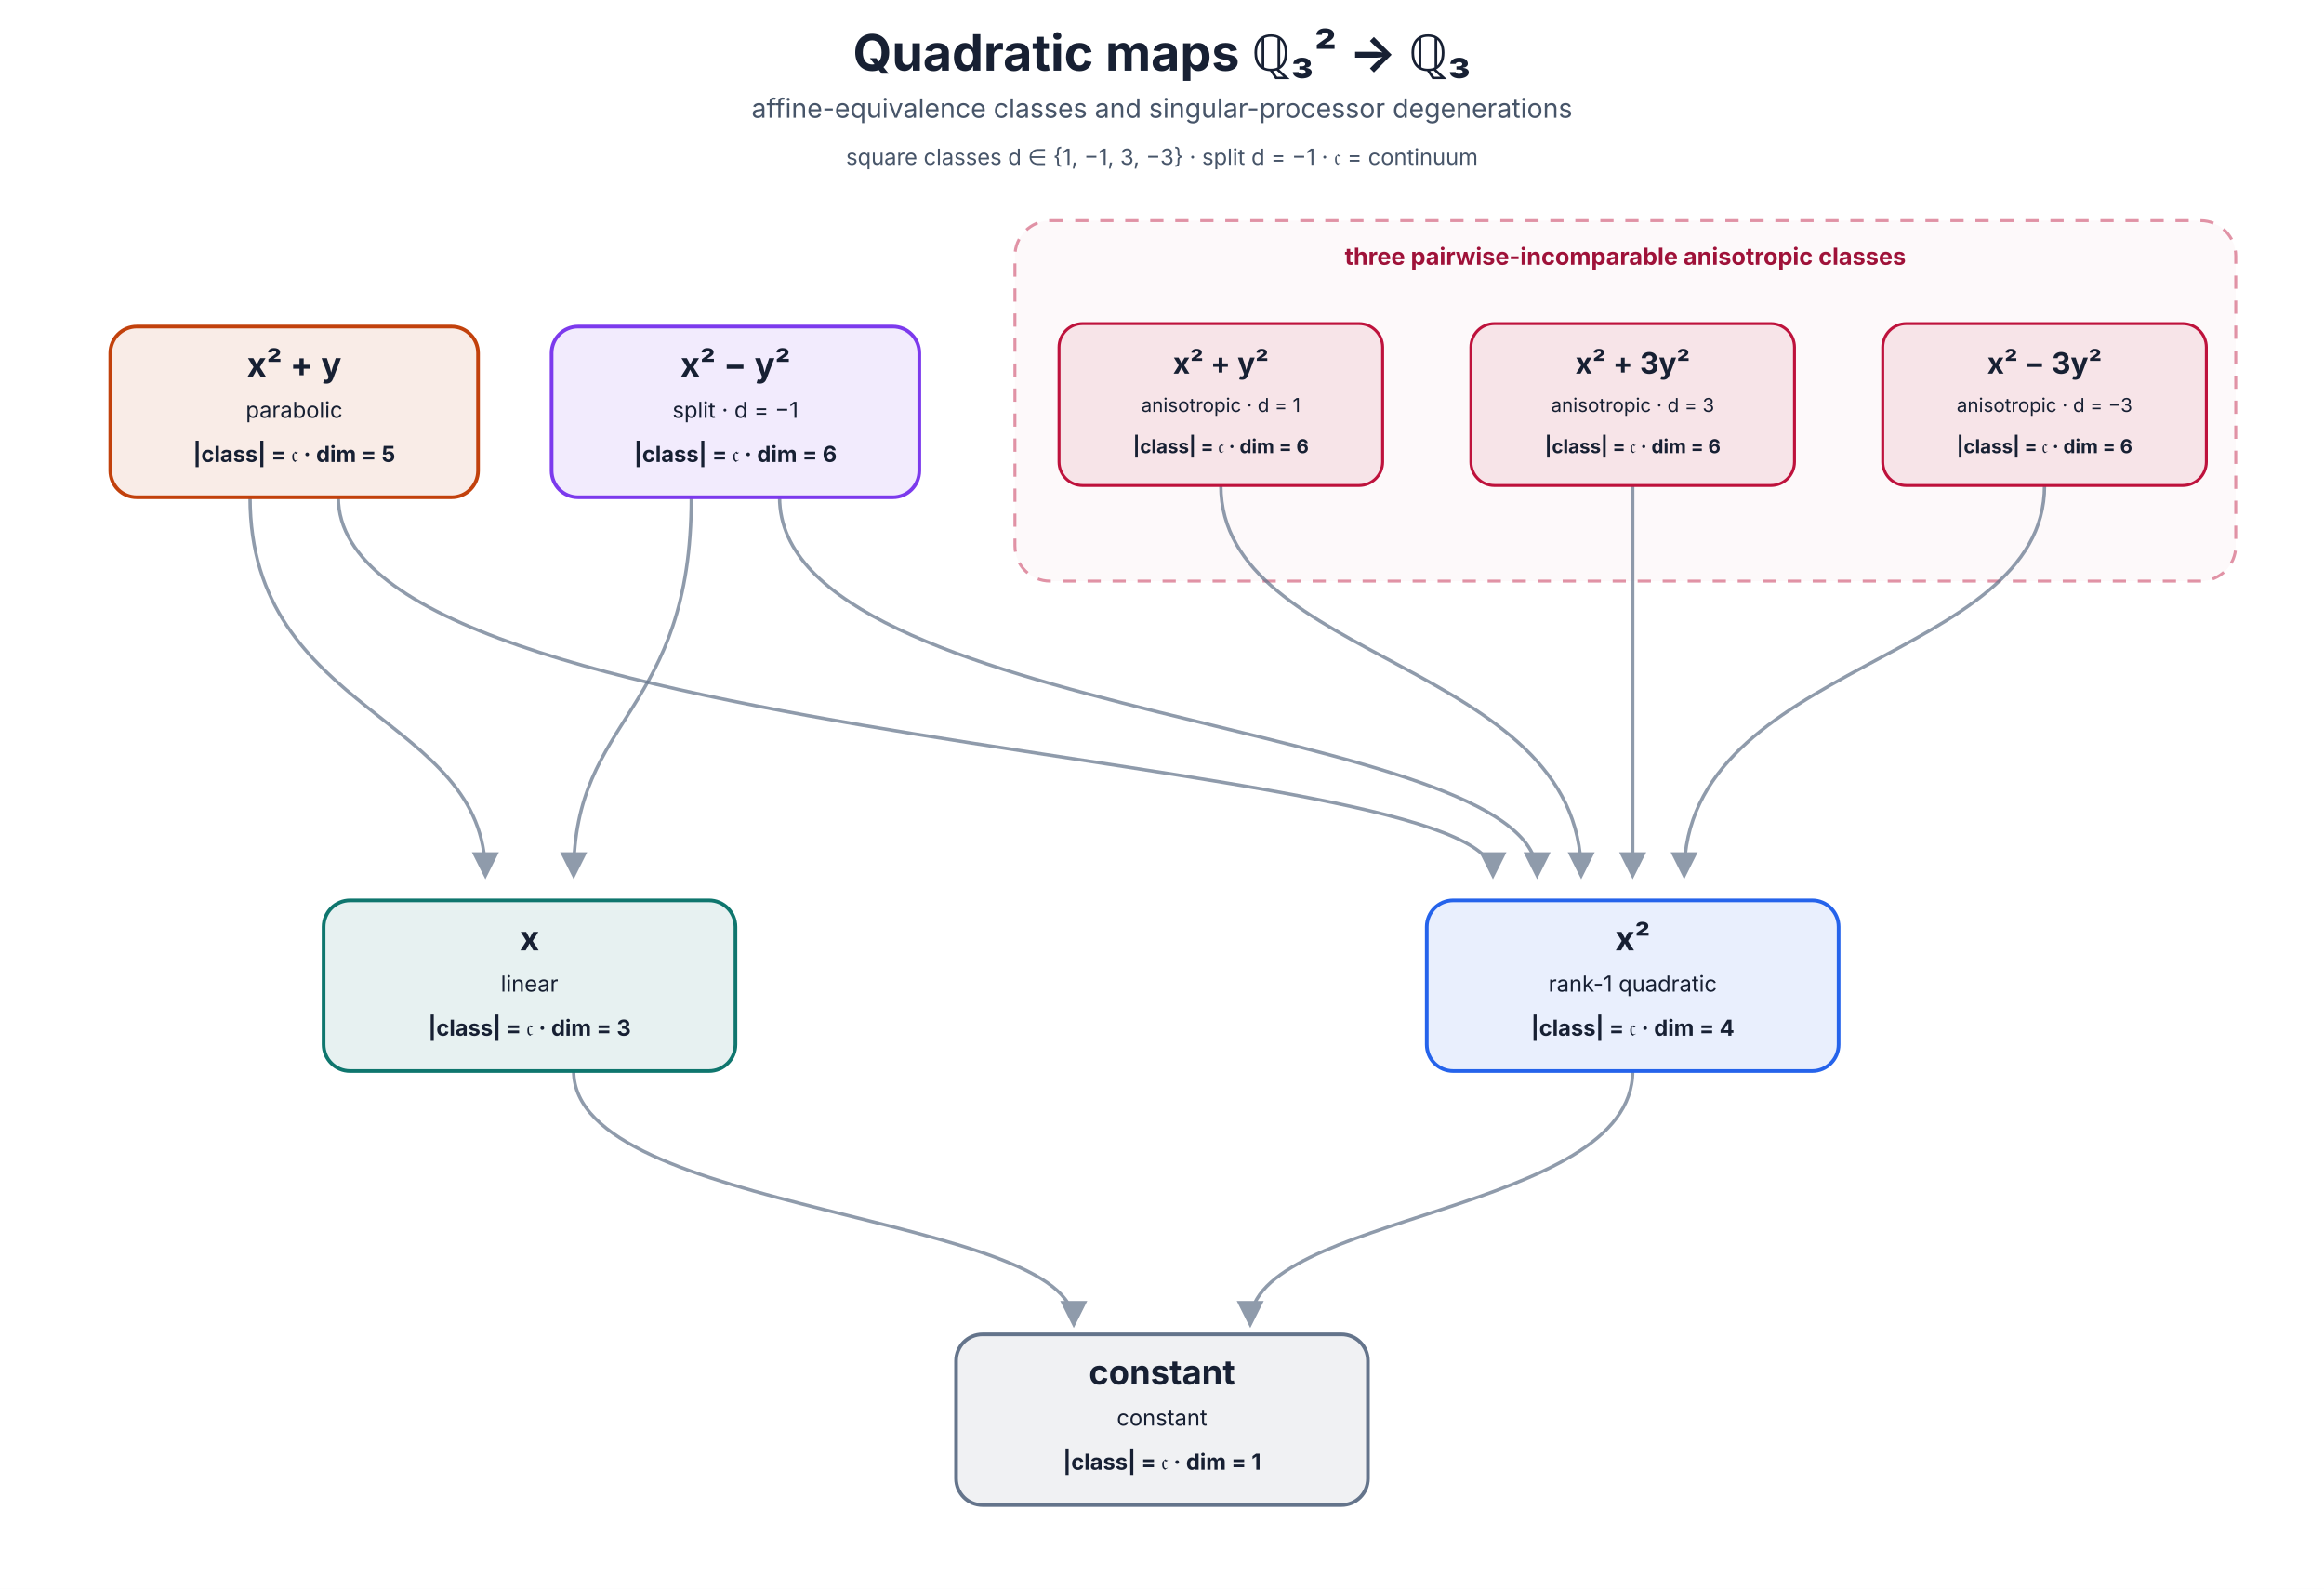
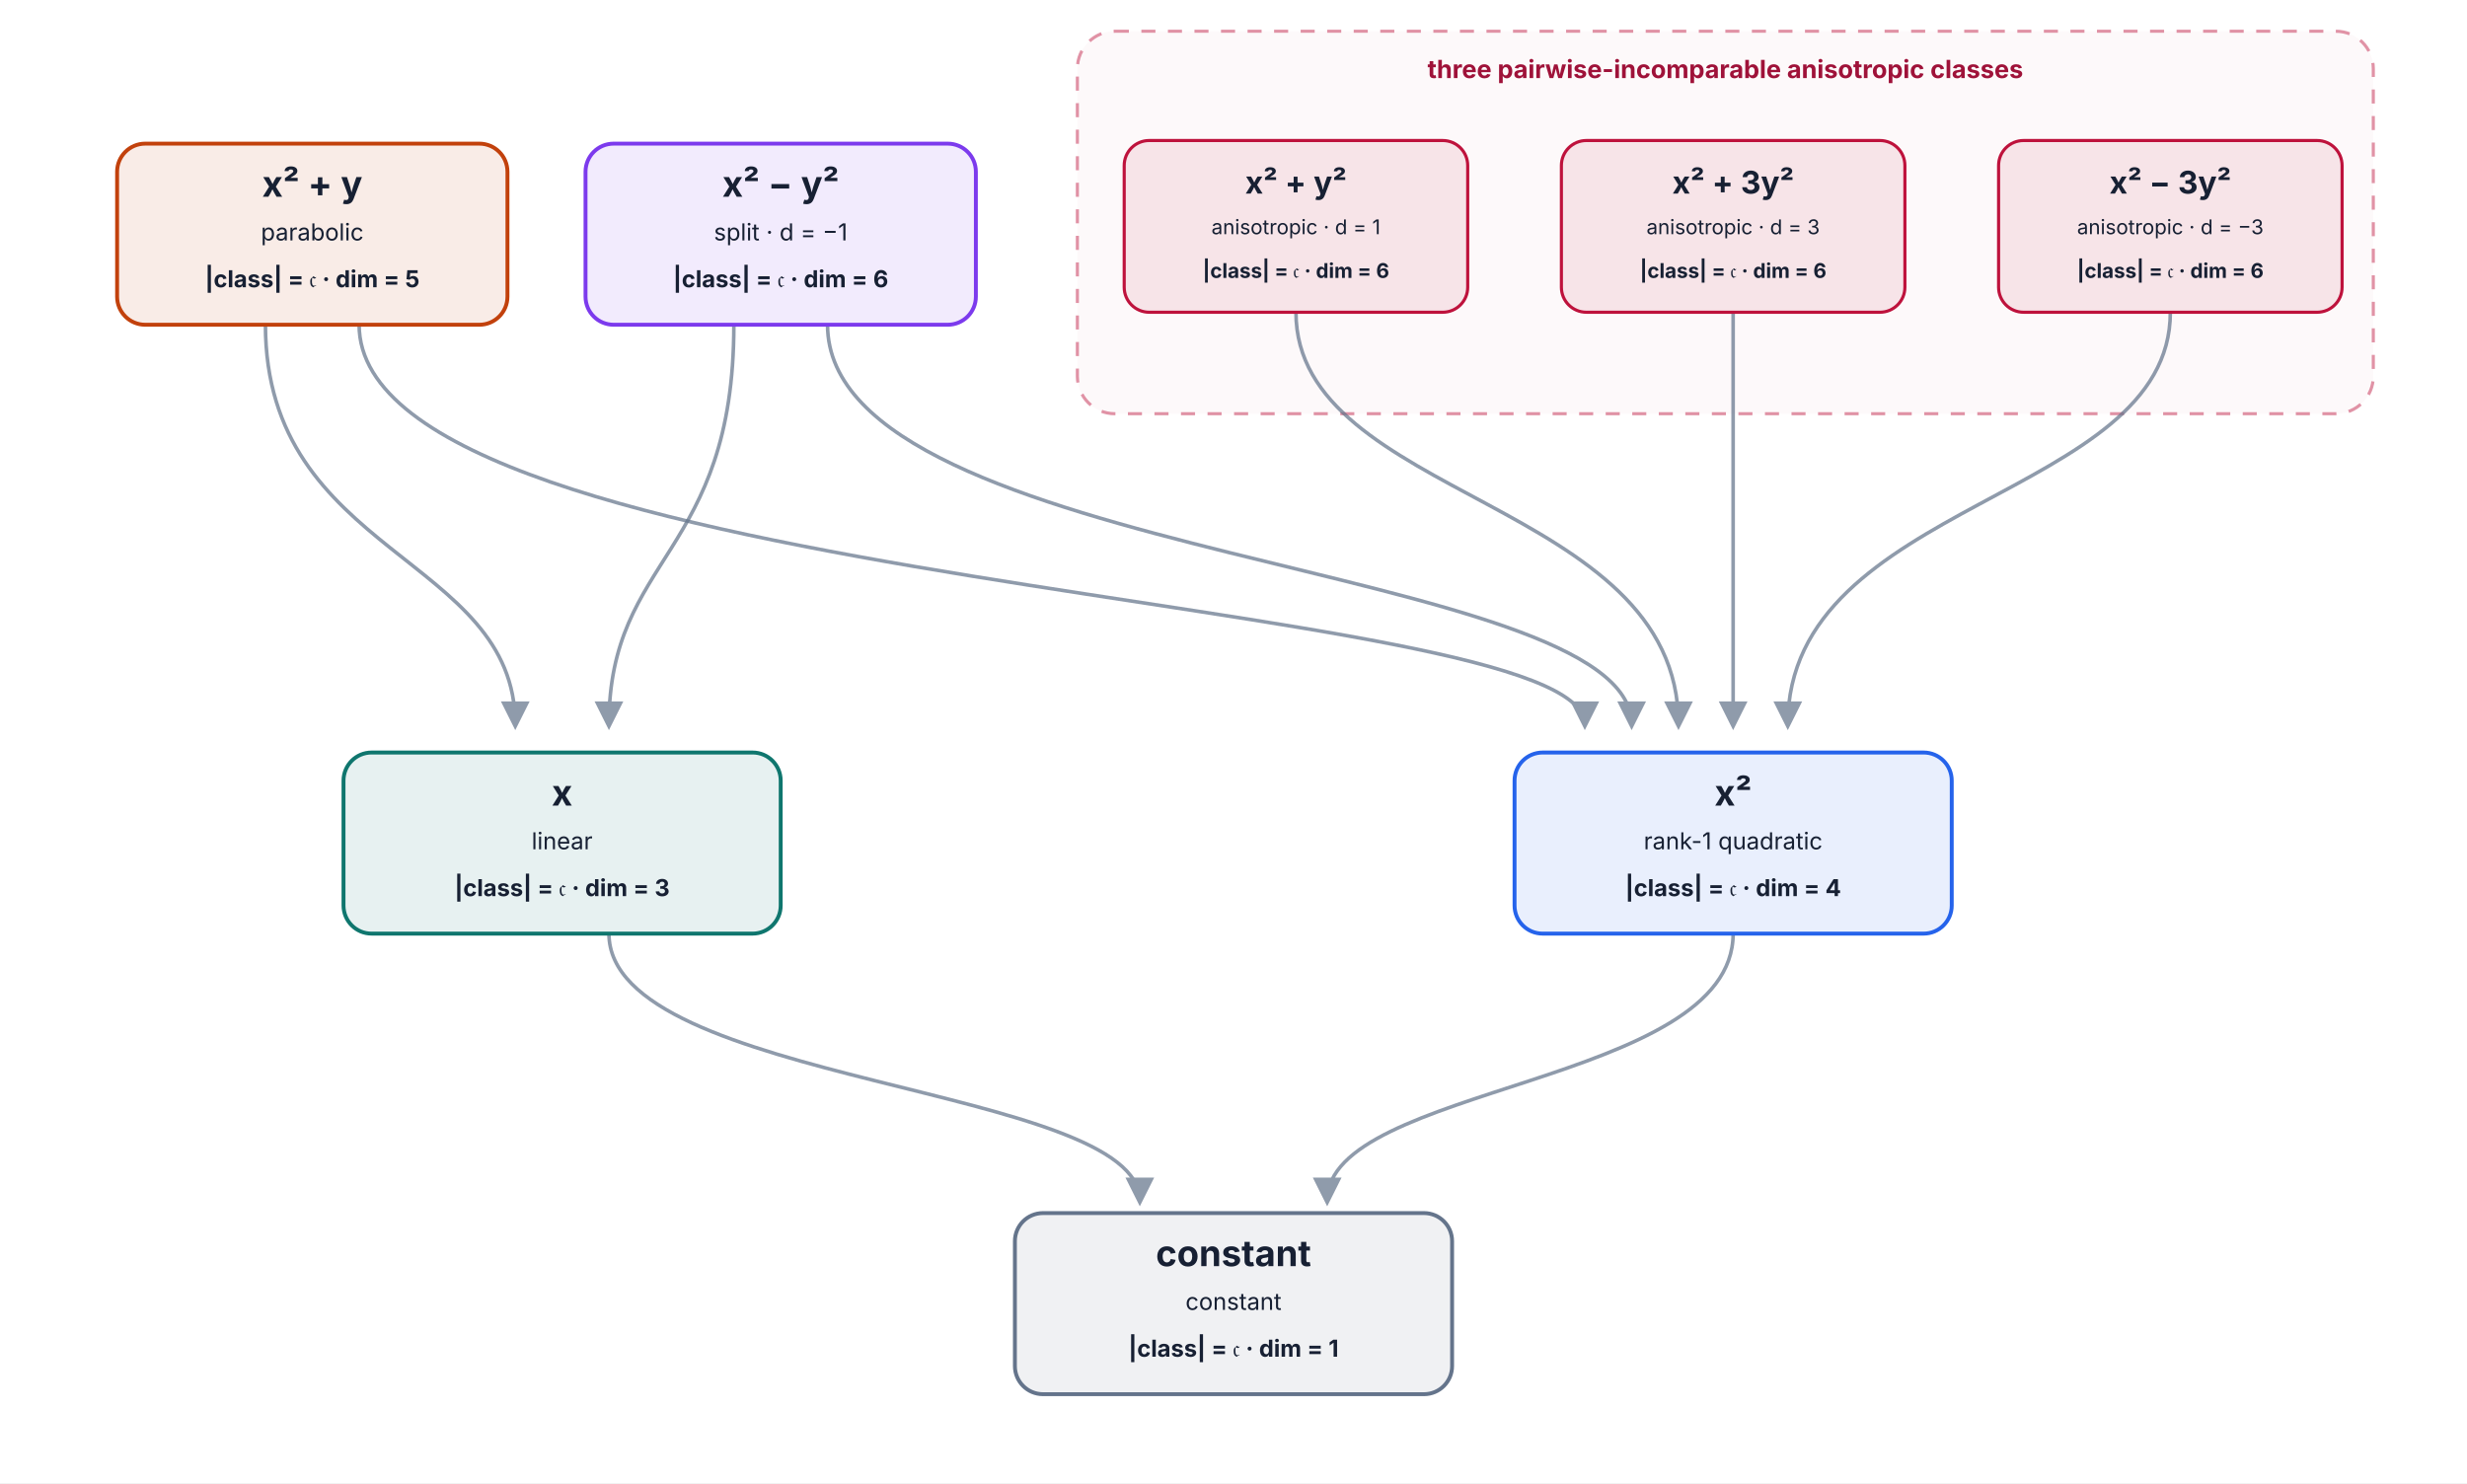
- <svg xmlns="http://www.w3.org/2000/svg" width="1580" height="1080" viewBox="0 0 1580 1080" role="img" aria-labelledby="title description">
+ <svg xmlns="http://www.w3.org/2000/svg" width="1580" height="950" viewBox="0 130 1580 950" role="img" aria-labelledby="title description">
  <defs>
    <marker id="arrow" viewBox="0 0 10 10" refX="8" refY="5" markerWidth="8" markerHeight="8" orient="auto-start-reverse">
      <path d="M 0 0 L 10 5 L 0 10 z" fill="#64748b" />
    </marker>
    <style>
      .edge { fill: none; stroke: #64748b; stroke-width: 2.3; opacity: .72; }
      .node text { fill: #172033; text-anchor: middle;
                   font-family: Inter, ui-sans-serif, system-ui, sans-serif; }
      .form { font-size: 23px; font-weight: 700; }
      .kind { font-size: 15px; fill: #475569; }
      .size { font-size: 15px; font-weight: 650; font-variant-numeric: tabular-nums; }
      .small-form { font-size: 20px; font-weight: 700; }
      .small-kind { font-size: 13px; fill: #6b2942; }
      .small-size { font-size: 13px; font-weight: 650; }
      .title { fill: #172033; font: 700 34px Inter, ui-sans-serif, system-ui, sans-serif; }
      .subtitle { fill: #475569; font: 18px Inter, ui-sans-serif, system-ui, sans-serif; }
      .legend { fill: #475569; font: 15px Inter, ui-sans-serif, system-ui, sans-serif; }
      .group-label { fill: #9f1239; font: 650 16px Inter, ui-sans-serif, system-ui, sans-serif; }
    </style>
  </defs>
  <rect width="1580" height="1080" fill="#ffffff" />
-   <text class="title" x="790" y="48" text-anchor="middle">
-     Quadratic maps ℚ₃² → ℚ₃
-   </text>
-   <text class="subtitle" x="790" y="80" text-anchor="middle">
-     affine-equivalence classes and singular-processor degenerations
-   </text>
-   <text class="legend" x="790" y="112" text-anchor="middle">
-     square classes d ∈ {1, −1, 3, −3} · split d = −1 · 𝔠 = continuum
-   </text>
  <rect x="690" y="150" width="830" height="245" rx="24" fill="#be123c" fill-opacity="0.025" stroke="#be123c" stroke-opacity="0.45" stroke-width="2" stroke-dasharray="9 8" />
  <text class="group-label" x="1105" y="180" text-anchor="middle">
    three pairwise-incomparable anisotropic classes
  </text>
  <path class="edge" d="M 170 338 C 170 486, 330 486, 330 594" marker-end="url(#arrow)" />
  <path class="edge" d="M 230 338 C 230 510, 1015 510, 1015 594" marker-end="url(#arrow)" />
  <path class="edge" d="M 470 338 C 470 486, 390 486, 390 594" marker-end="url(#arrow)" />
  <path class="edge" d="M 530 338 C 530 490, 1045 490, 1045 594" marker-end="url(#arrow)" />
  <path class="edge" d="M 830 330 C 830 450, 1075 450, 1075 594" marker-end="url(#arrow)" />
  <path class="edge" d="M 1110 330 L 1110 594" marker-end="url(#arrow)" />
  <path class="edge" d="M 1390 330 C 1390 450, 1145 450, 1145 594" marker-end="url(#arrow)" />
  <path class="edge" d="M 390 728 C 390 825, 730 825, 730 899" marker-end="url(#arrow)" />
  <path class="edge" d="M 1110 728 C 1110 825, 850 825, 850 899" marker-end="url(#arrow)" />
  <g class="node parabolic" transform="translate(200 280)">
    <rect x="-125" y="-58" width="250" height="116" rx="18" fill="#c2410c" fill-opacity="0.10" stroke="#c2410c" stroke-width="2.5" />
    <text class="form" x="0" y="-24">x² + y</text>
    <text class="kind" x="0" y="4">parabolic</text>
    <text class="size" x="0" y="34">|class| = 𝔠 · dim = 5</text>
  </g>
  <g class="node split" transform="translate(500 280)">
    <rect x="-125" y="-58" width="250" height="116" rx="18" fill="#7c3aed" fill-opacity="0.10" stroke="#7c3aed" stroke-width="2.5" />
    <text class="form" x="0" y="-24">x² − y²</text>
    <text class="kind" x="0" y="4">split · d = −1</text>
    <text class="size" x="0" y="34">|class| = 𝔠 · dim = 6</text>
  </g>
  <g class="node anisotropic-d1" transform="translate(830 275)">
    <rect x="-110" y="-55" width="220" height="110" rx="16" fill="#be123c" fill-opacity="0.09" stroke="#be123c" stroke-width="2" />
    <text class="small-form" x="0" y="-21">x² + y²</text>
    <text class="small-kind" x="0" y="5">anisotropic · d = 1</text>
    <text class="small-size" x="0" y="33">|class| = 𝔠 · dim = 6</text>
  </g>
  <g class="node anisotropic-d3" transform="translate(1110 275)">
    <rect x="-110" y="-55" width="220" height="110" rx="16" fill="#be123c" fill-opacity="0.09" stroke="#be123c" stroke-width="2" />
    <text class="small-form" x="0" y="-21">x² + 3y²</text>
    <text class="small-kind" x="0" y="5">anisotropic · d = 3</text>
    <text class="small-size" x="0" y="33">|class| = 𝔠 · dim = 6</text>
  </g>
  <g class="node anisotropic-dm3" transform="translate(1390 275)">
    <rect x="-110" y="-55" width="220" height="110" rx="16" fill="#be123c" fill-opacity="0.09" stroke="#be123c" stroke-width="2" />
    <text class="small-form" x="0" y="-21">x² − 3y²</text>
    <text class="small-kind" x="0" y="5">anisotropic · d = −3</text>
    <text class="small-size" x="0" y="33">|class| = 𝔠 · dim = 6</text>
  </g>
  <g class="node linear" transform="translate(360 670)">
    <rect x="-140" y="-58" width="280" height="116" rx="18" fill="#0f766e" fill-opacity="0.10" stroke="#0f766e" stroke-width="2.5" />
    <text class="form" x="0" y="-24">x</text>
    <text class="kind" x="0" y="4">linear</text>
    <text class="size" x="0" y="34">|class| = 𝔠 · dim = 3</text>
  </g>
  <g class="node rank1" transform="translate(1110 670)">
    <rect x="-140" y="-58" width="280" height="116" rx="18" fill="#2563eb" fill-opacity="0.10" stroke="#2563eb" stroke-width="2.5" />
    <text class="form" x="0" y="-24">x²</text>
    <text class="kind" x="0" y="4">rank-1 quadratic</text>
    <text class="size" x="0" y="34">|class| = 𝔠 · dim = 4</text>
  </g>
  <g class="node constant" transform="translate(790 965)">
    <rect x="-140" y="-58" width="280" height="116" rx="18" fill="#64748b" fill-opacity="0.10" stroke="#64748b" stroke-width="2.5" />
    <text class="form" x="0" y="-24">constant</text>
    <text class="kind" x="0" y="4">constant</text>
    <text class="size" x="0" y="34">|class| = 𝔠 · dim = 1</text>
  </g>
</svg>
